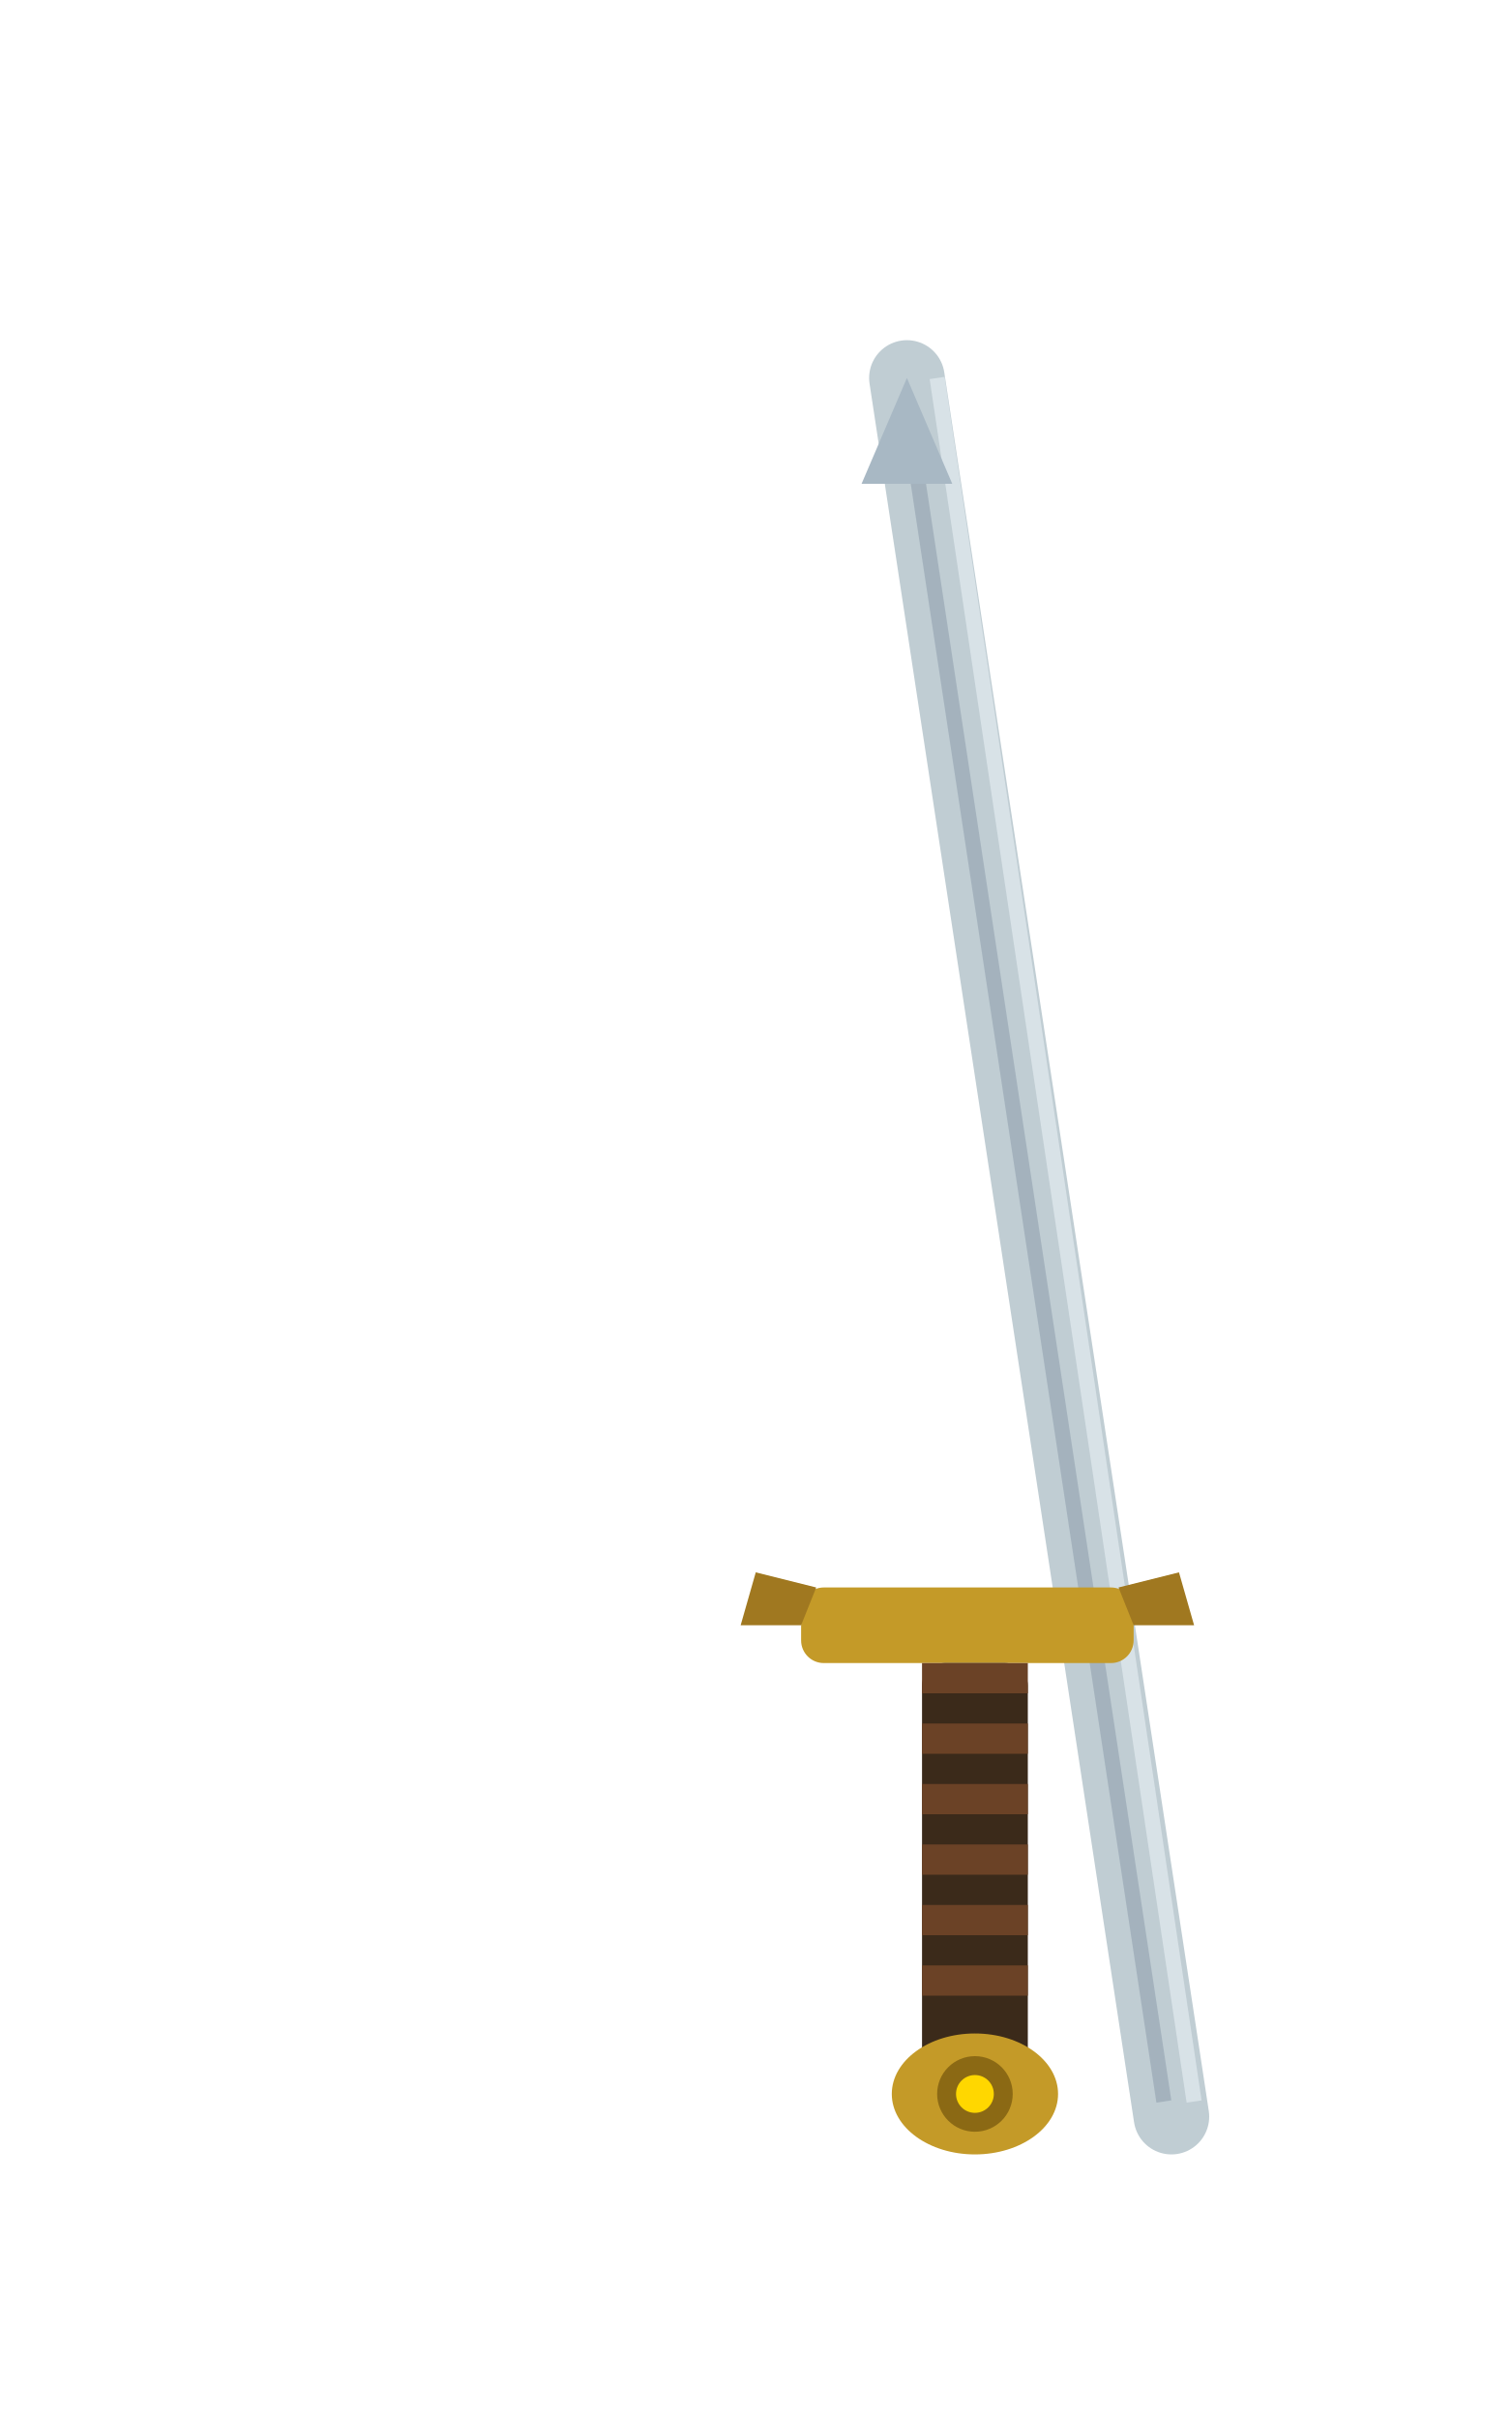
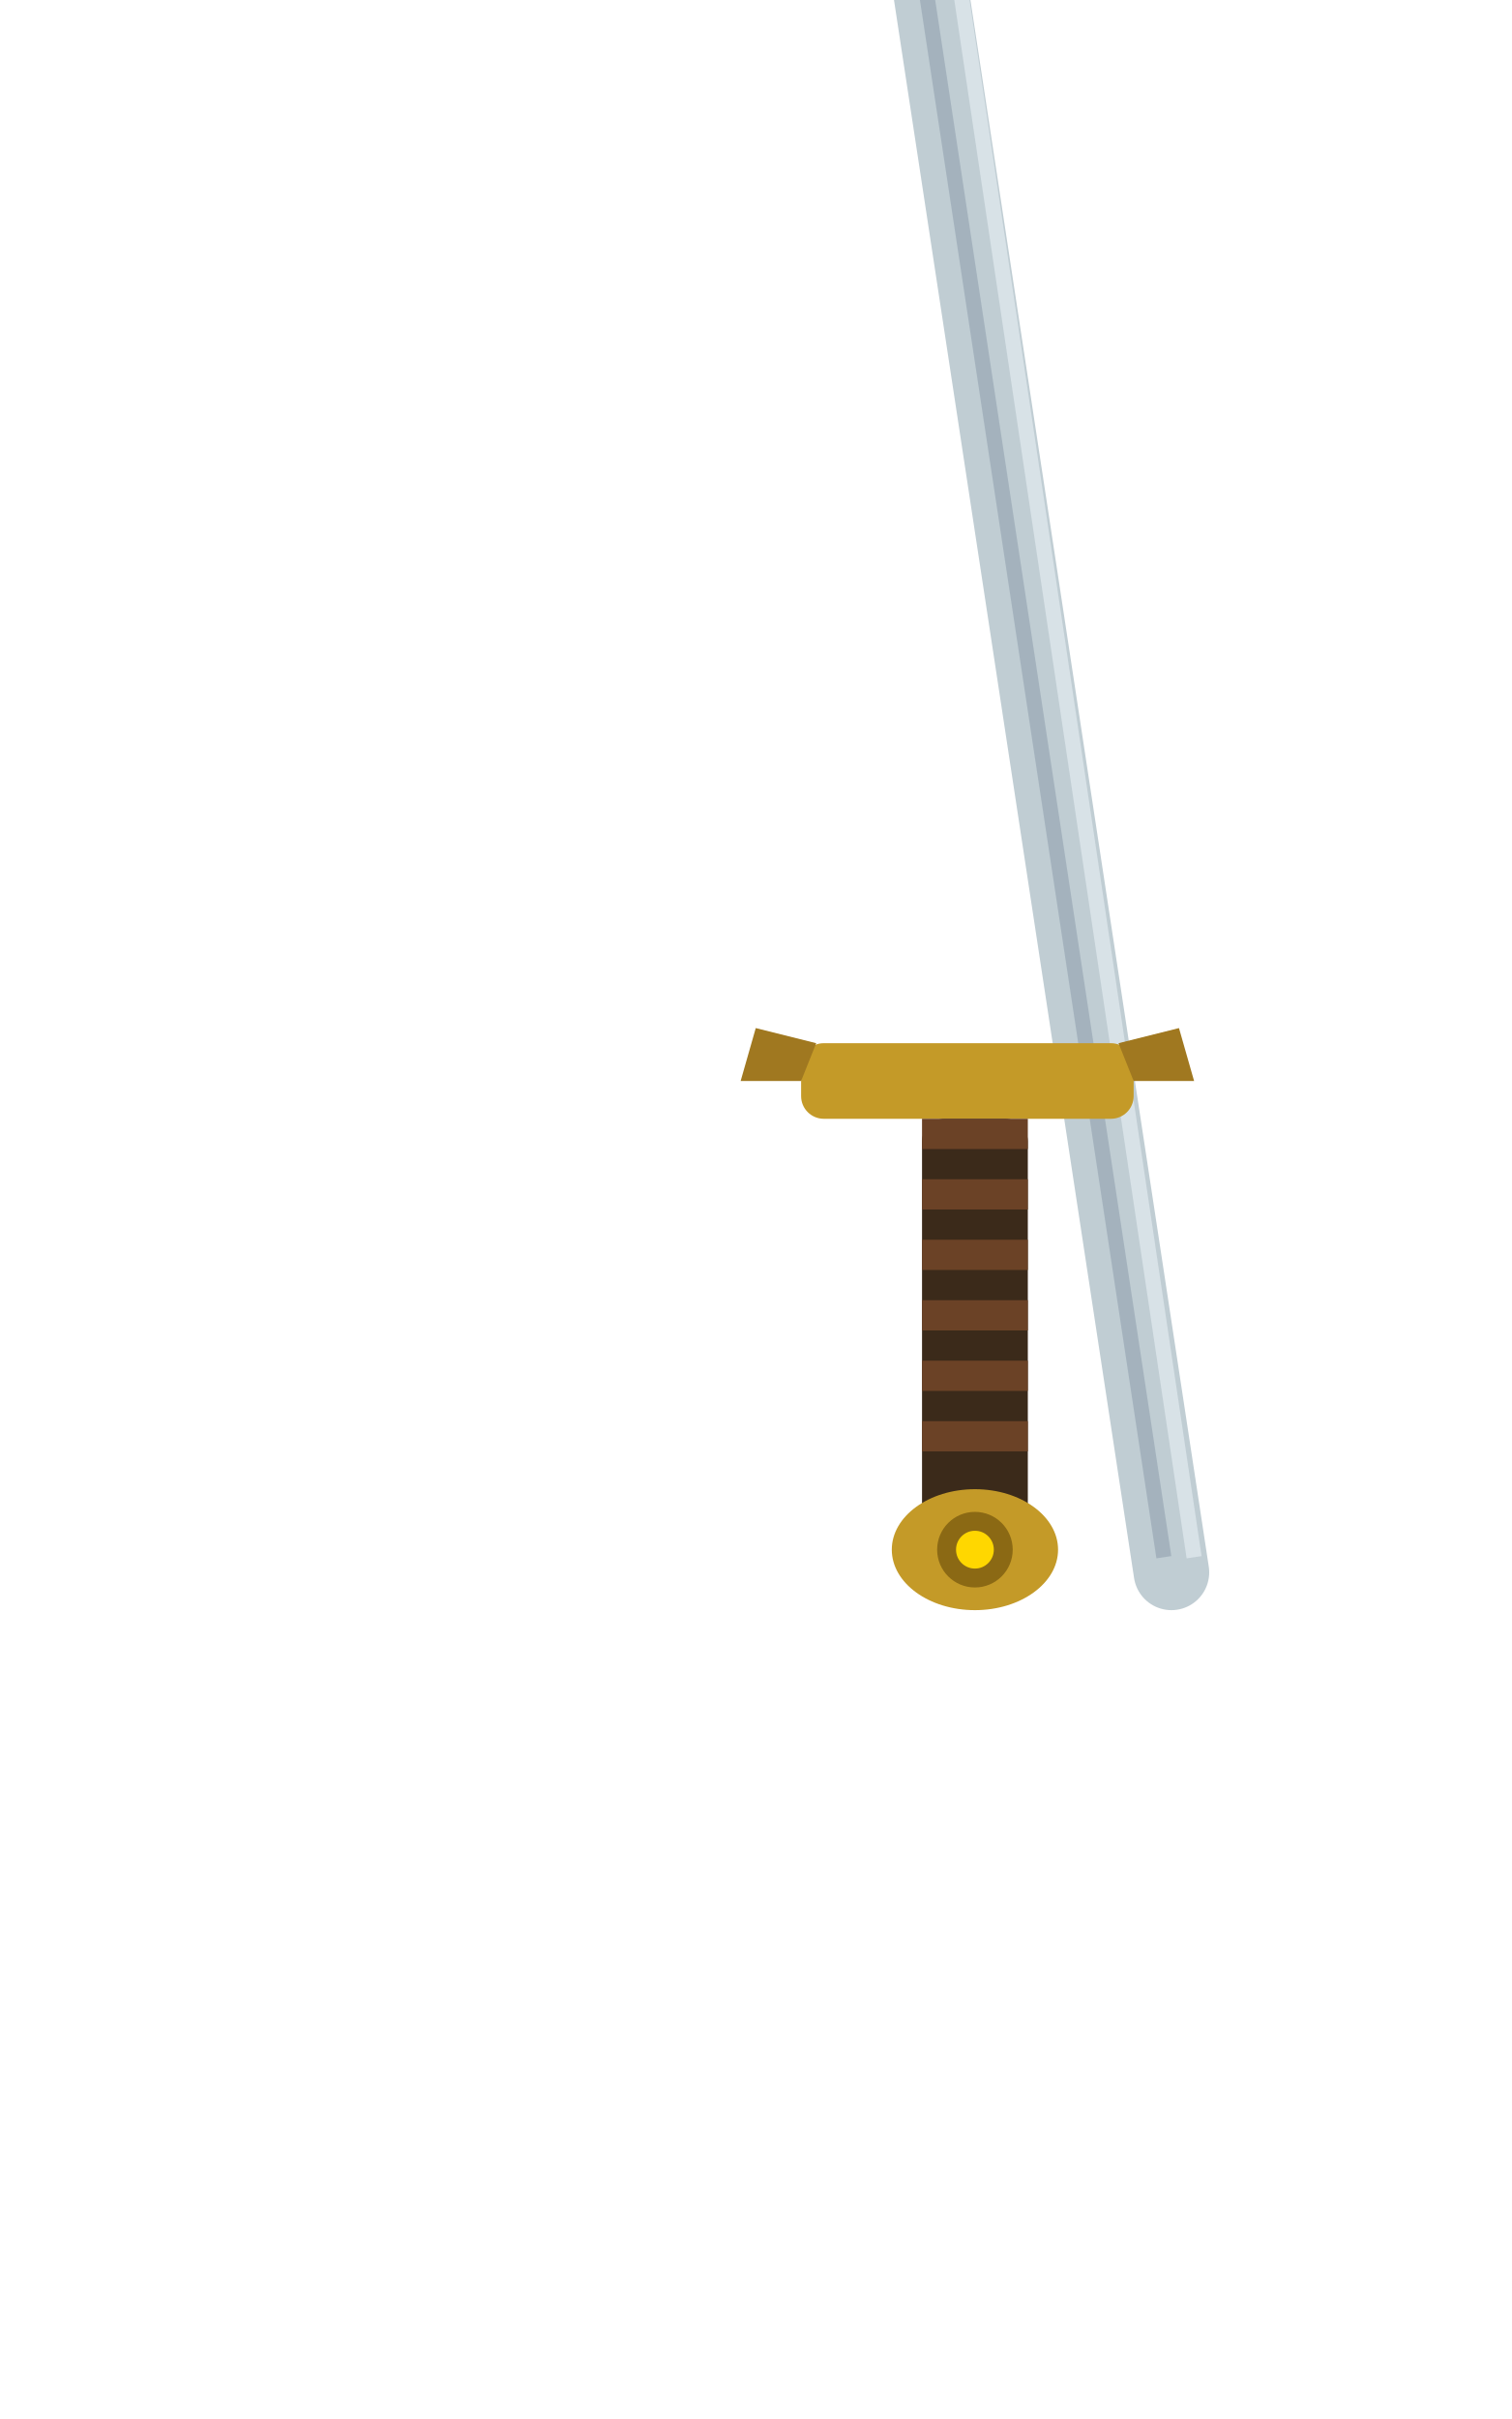
<svg xmlns="http://www.w3.org/2000/svg" viewBox="0 0 200 320" width="200" height="320">
-   <path d="M155 280 L120 50" stroke="#C0CDD3" stroke-width="10" stroke-linecap="round" />
-   <path d="M154 278 L120 54" stroke="#8898A8" stroke-width="2" opacity="0.5" />
-   <path d="M158 278 L124 50" stroke="#E8F0F5" stroke-width="2" opacity="0.6" />
-   <polygon points="120,50 114,64 126,64" fill="#A8B8C4" />
-   <rect x="106" y="210" width="44" height="10" fill="#C49A28" rx="3" />
-   <polygon points="106,215 98,215 100,208 108,210" fill="#A07820" />
-   <polygon points="150,215 158,215 156,208 148,210" fill="#A07820" />
-   <rect x="122" y="220" width="14" height="54" fill="#3B2A1A" rx="3" />
-   <rect x="122" y="220" width="14" height="4" fill="#6B4226" />
-   <rect x="122" y="228" width="14" height="4" fill="#6B4226" />
-   <rect x="122" y="236" width="14" height="4" fill="#6B4226" />
-   <rect x="122" y="244" width="14" height="4" fill="#6B4226" />
-   <rect x="122" y="252" width="14" height="4" fill="#6B4226" />
-   <rect x="122" y="260" width="14" height="4" fill="#6B4226" />
-   <ellipse cx="129" cy="277" rx="11" ry="8" fill="#C49A28" />
-   <circle cx="129" cy="277" r="5" fill="#8B6914" />
-   <circle cx="129" cy="277" r="2.5" fill="#FFD700" />
+   <path d="M155 208 L120 -22" stroke="#C0CDD3" stroke-width="10" stroke-linecap="round" />
+   <path d="M154 206 L120 -18" stroke="#8898A8" stroke-width="2" opacity="0.5" />
+   <path d="M158 206 L124 -22" stroke="#E8F0F5" stroke-width="2" opacity="0.6" />
+   <polygon points="120,-22 114,-8 126,-8" fill="#A8B8C4" />
+   <rect x="106" y="138" width="44" height="10" fill="#C49A28" rx="3" />
+   <polygon points="106,143 98,143 100,136 108,138" fill="#A07820" />
+   <polygon points="150,143 158,143 156,136 148,138" fill="#A07820" />
+   <rect x="122" y="148" width="14" height="54" fill="#3B2A1A" rx="3" />
+   <rect x="122" y="148" width="14" height="4" fill="#6B4226" />
+   <rect x="122" y="156" width="14" height="4" fill="#6B4226" />
+   <rect x="122" y="164" width="14" height="4" fill="#6B4226" />
+   <rect x="122" y="172" width="14" height="4" fill="#6B4226" />
+   <rect x="122" y="180" width="14" height="4" fill="#6B4226" />
+   <rect x="122" y="188" width="14" height="4" fill="#6B4226" />
+   <ellipse cx="129" cy="205" rx="11" ry="8" fill="#C49A28" />
+   <circle cx="129" cy="205" r="5" fill="#8B6914" />
+   <circle cx="129" cy="205" r="2.5" fill="#FFD700" />
</svg>
